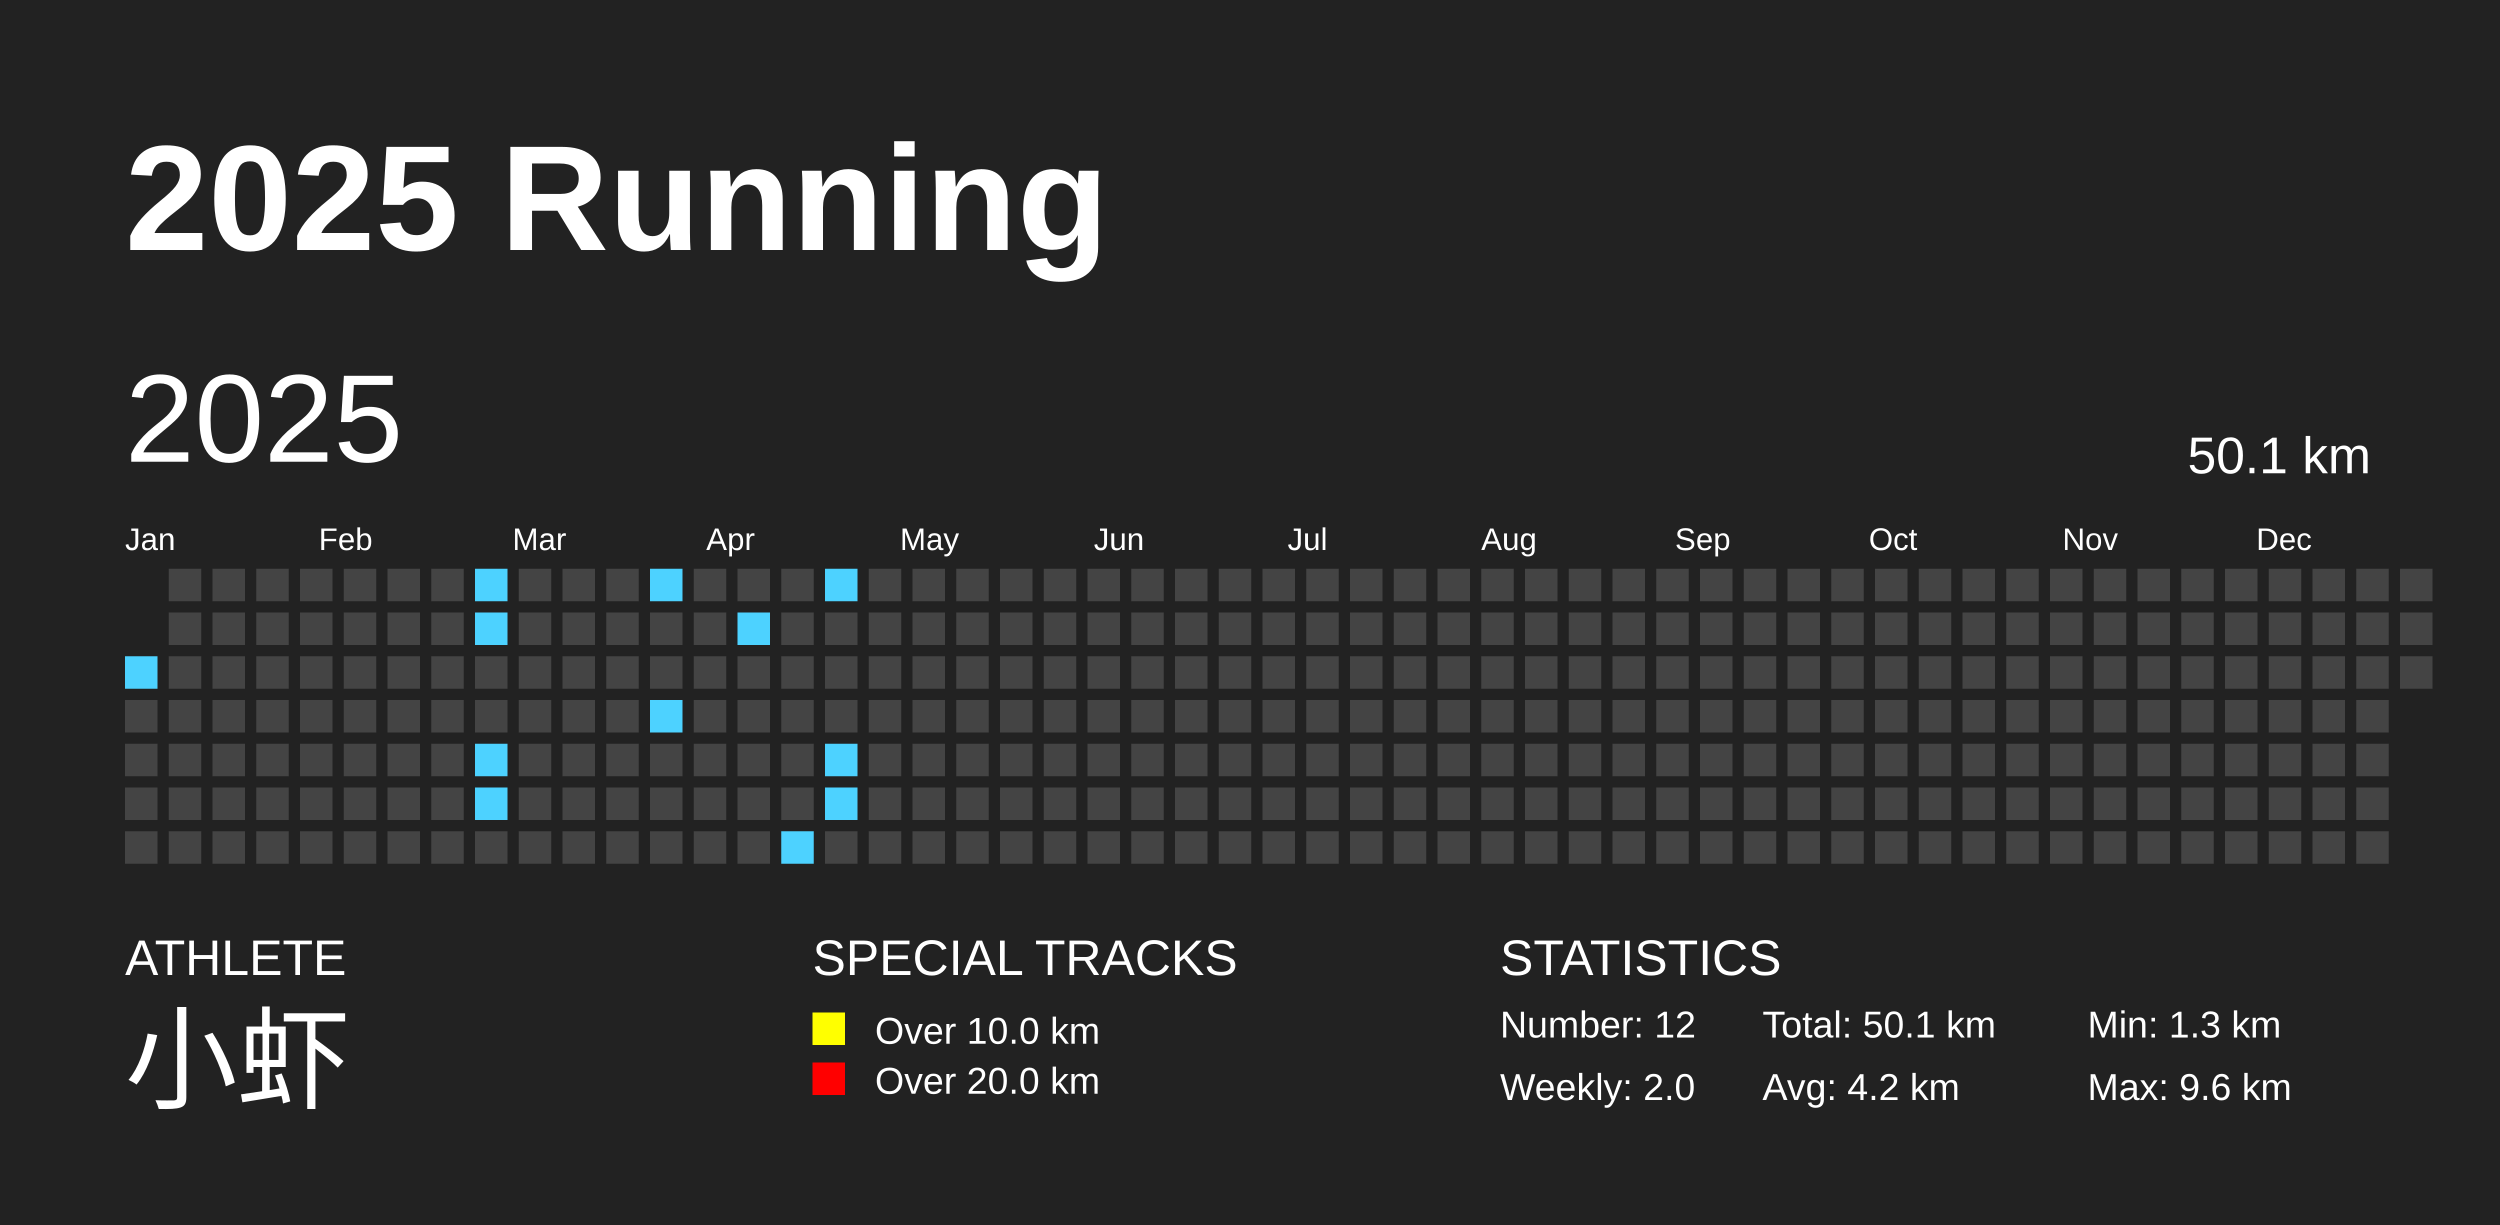
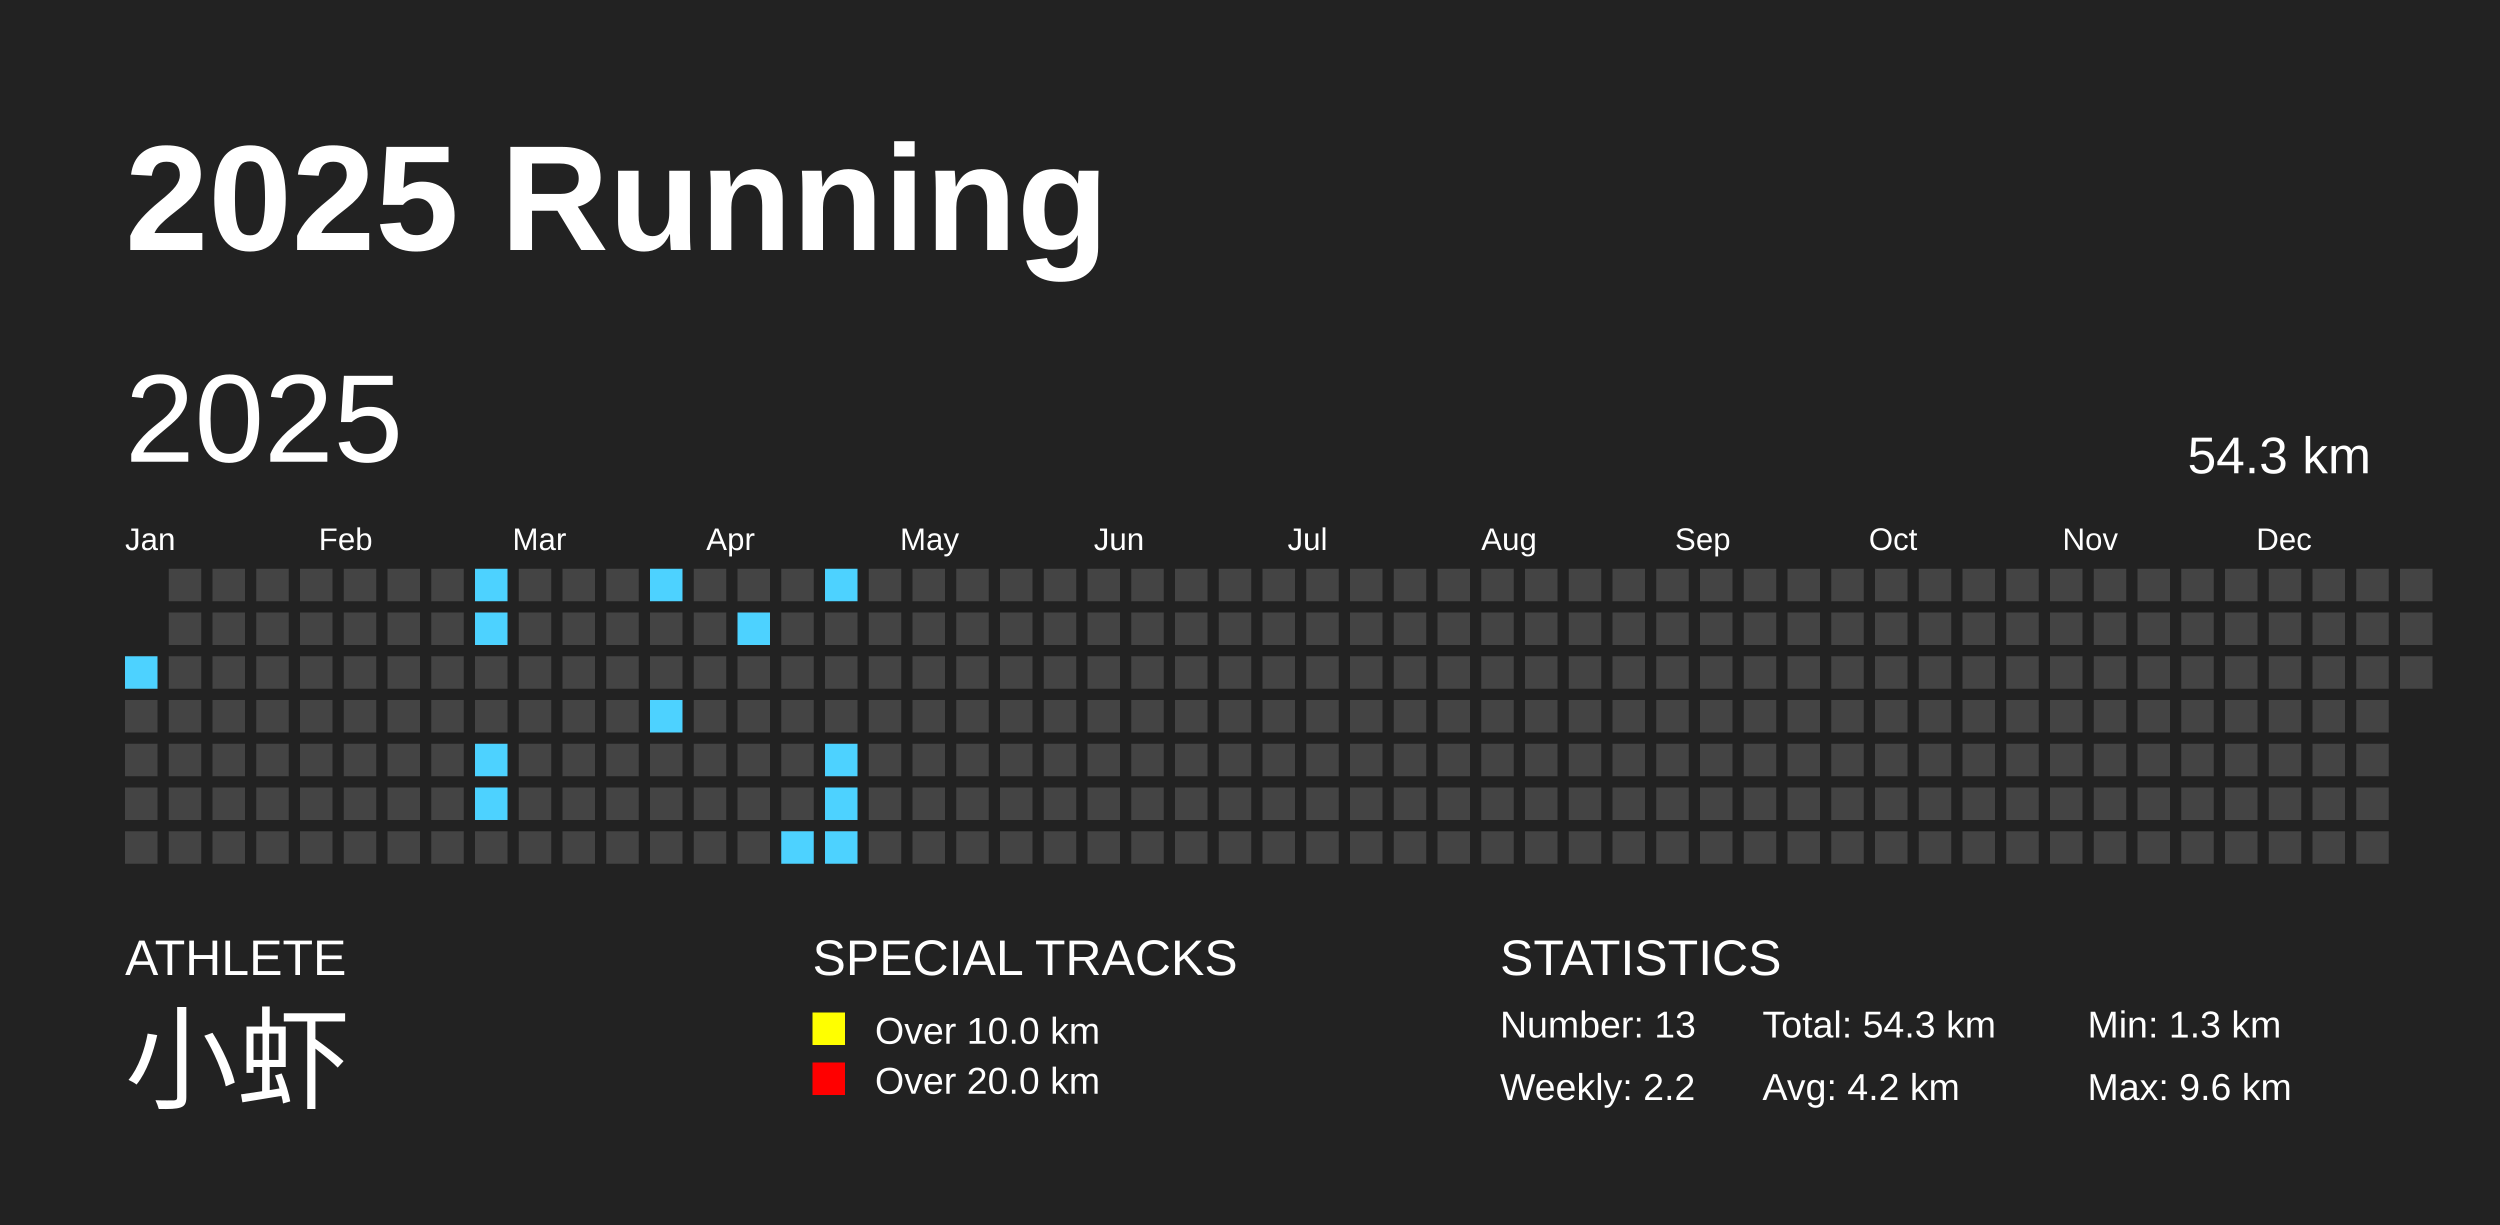
<svg xmlns="http://www.w3.org/2000/svg" baseProfile="full" height="98mm" version="1.1" viewBox="0,0,200,98" width="200mm">
  <defs />
  <rect fill="#222222" height="98" width="200" x="0" y="0" />
  <text fill="#FFFFFF" style="font-size:12px; font-family:Arial; font-weight:bold;" x="10" y="20">2025 Running</text>
  <text fill="#FFFFFF" style="font-size:4px; font-family:Arial" x="10" y="78">ATHLETE</text>
  <text fill="#FFFFFF" style="font-size:9px; font-family:Arial" x="10" y="88">小虾</text>
  <text fill="#FFFFFF" style="font-size:4px; font-family:Arial" x="65" y="78">SPECIAL TRACKS</text>
  <rect fill="yellow" height="2.6" width="2.6" x="65" y="81" />
  <text fill="#FFFFFF" style="font-size:3px; font-family:Arial" x="70" y="83.5">Over 10.0 km</text>
  <rect fill="red" height="2.6" width="2.6" x="65" y="85" />
  <text fill="#FFFFFF" style="font-size:3px; font-family:Arial" x="70" y="87.5">Over 20.0 km</text>
  <text fill="#FFFFFF" style="font-size:4px; font-family:Arial" x="120" y="78">STATISTICS</text>
-   <text fill="#FFFFFF" style="font-size:3px; font-family:Arial" x="120" y="83">Number: 12</text>
-   <text fill="#FFFFFF" style="font-size:3px; font-family:Arial" x="120" y="88">Weekly: 2.0</text>
-   <text fill="#FFFFFF" style="font-size:3px; font-family:Arial" x="141" y="83">Total: 50.1 km</text>
+   <text fill="#FFFFFF" style="font-size:3px; font-family:Arial" x="120" y="83">Number: 13</text>
+   <text fill="#FFFFFF" style="font-size:3px; font-family:Arial" x="120" y="88">Weekly: 2.2</text>
+   <text fill="#FFFFFF" style="font-size:3px; font-family:Arial" x="141" y="83">Total: 54.3 km</text>
  <text fill="#FFFFFF" style="font-size:3px; font-family:Arial" x="141" y="88">Avg: 4.2 km</text>
  <text fill="#FFFFFF" style="font-size:3px; font-family:Arial" x="167" y="83">Min: 1.3 km</text>
  <text fill="#FFFFFF" style="font-size:3px; font-family:Arial" x="167" y="88">Max: 9.6 km</text>
  <text dominant-baseline="hanging" fill="#FFFFFF" style="font-size:10.0px; font-family:Arial;" x="10" y="30">2025</text>
-   <text dominant-baseline="hanging" fill="#FFFFFF" style="font-size:4.125px; font-family:Arial;" x="175" y="35">50.1 km</text>
+   <text dominant-baseline="hanging" fill="#FFFFFF" style="font-size:4.125px; font-family:Arial;" x="175" y="35">54.3 km</text>
  <text fill="#FFFFFF" style="font-size:2.5px; font-family:Arial" x="10.0" y="44">Jan</text>
  <text fill="#FFFFFF" style="font-size:2.5px; font-family:Arial" x="25.5" y="44">Feb</text>
  <text fill="#FFFFFF" style="font-size:2.5px; font-family:Arial" x="41.0" y="44">Mar</text>
  <text fill="#FFFFFF" style="font-size:2.5px; font-family:Arial" x="56.5" y="44">Apr</text>
  <text fill="#FFFFFF" style="font-size:2.5px; font-family:Arial" x="72.0" y="44">May</text>
  <text fill="#FFFFFF" style="font-size:2.5px; font-family:Arial" x="87.5" y="44">Jun</text>
  <text fill="#FFFFFF" style="font-size:2.5px; font-family:Arial" x="103.0" y="44">Jul</text>
  <text fill="#FFFFFF" style="font-size:2.5px; font-family:Arial" x="118.5" y="44">Aug</text>
  <text fill="#FFFFFF" style="font-size:2.5px; font-family:Arial" x="134.0" y="44">Sep</text>
  <text fill="#FFFFFF" style="font-size:2.5px; font-family:Arial" x="149.5" y="44">Oct</text>
  <text fill="#FFFFFF" style="font-size:2.5px; font-family:Arial" x="165.0" y="44">Nov</text>
  <text fill="#FFFFFF" style="font-size:2.5px; font-family:Arial" x="180.5" y="44">Dec</text>
  <rect fill="#4DD2FF" height="2.6" width="2.6" x="10.0" y="52.5" />
  <rect fill="#444444" height="2.6" width="2.6" x="10.0" y="56.0" />
  <rect fill="#444444" height="2.6" width="2.6" x="10.0" y="59.5" />
  <rect fill="#444444" height="2.6" width="2.6" x="10.0" y="63.0" />
  <rect fill="#444444" height="2.6" width="2.6" x="10.0" y="66.5" />
  <rect fill="#444444" height="2.6" width="2.6" x="13.5" y="45.5" />
  <rect fill="#444444" height="2.6" width="2.6" x="13.5" y="49.0" />
  <rect fill="#444444" height="2.6" width="2.6" x="13.5" y="52.5" />
  <rect fill="#444444" height="2.6" width="2.6" x="13.5" y="56.0" />
  <rect fill="#444444" height="2.6" width="2.6" x="13.5" y="59.5" />
  <rect fill="#444444" height="2.6" width="2.6" x="13.5" y="63.0" />
  <rect fill="#444444" height="2.6" width="2.6" x="13.5" y="66.5" />
  <rect fill="#444444" height="2.6" width="2.6" x="17.0" y="45.5" />
  <rect fill="#444444" height="2.6" width="2.6" x="17.0" y="49.0" />
  <rect fill="#444444" height="2.6" width="2.6" x="17.0" y="52.5" />
  <rect fill="#444444" height="2.6" width="2.6" x="17.0" y="56.0" />
  <rect fill="#444444" height="2.6" width="2.6" x="17.0" y="59.5" />
  <rect fill="#444444" height="2.6" width="2.6" x="17.0" y="63.0" />
  <rect fill="#444444" height="2.6" width="2.6" x="17.0" y="66.5" />
  <rect fill="#444444" height="2.6" width="2.6" x="20.5" y="45.5" />
  <rect fill="#444444" height="2.6" width="2.6" x="20.5" y="49.0" />
  <rect fill="#444444" height="2.6" width="2.6" x="20.5" y="52.5" />
  <rect fill="#444444" height="2.6" width="2.6" x="20.5" y="56.0" />
  <rect fill="#444444" height="2.6" width="2.6" x="20.5" y="59.5" />
  <rect fill="#444444" height="2.6" width="2.6" x="20.5" y="63.0" />
  <rect fill="#444444" height="2.6" width="2.6" x="20.5" y="66.5" />
  <rect fill="#444444" height="2.6" width="2.6" x="24.0" y="45.5" />
  <rect fill="#444444" height="2.6" width="2.6" x="24.0" y="49.0" />
  <rect fill="#444444" height="2.6" width="2.6" x="24.0" y="52.5" />
  <rect fill="#444444" height="2.6" width="2.6" x="24.0" y="56.0" />
  <rect fill="#444444" height="2.6" width="2.6" x="24.0" y="59.5" />
  <rect fill="#444444" height="2.6" width="2.6" x="24.0" y="63.0" />
  <rect fill="#444444" height="2.6" width="2.6" x="24.0" y="66.5" />
  <rect fill="#444444" height="2.6" width="2.6" x="27.5" y="45.5" />
  <rect fill="#444444" height="2.6" width="2.6" x="27.5" y="49.0" />
  <rect fill="#444444" height="2.6" width="2.6" x="27.5" y="52.5" />
  <rect fill="#444444" height="2.6" width="2.6" x="27.5" y="56.0" />
  <rect fill="#444444" height="2.6" width="2.6" x="27.5" y="59.5" />
  <rect fill="#444444" height="2.6" width="2.6" x="27.5" y="63.0" />
  <rect fill="#444444" height="2.6" width="2.6" x="27.5" y="66.5" />
  <rect fill="#444444" height="2.6" width="2.6" x="31.0" y="45.5" />
  <rect fill="#444444" height="2.6" width="2.6" x="31.0" y="49.0" />
  <rect fill="#444444" height="2.6" width="2.6" x="31.0" y="52.5" />
  <rect fill="#444444" height="2.6" width="2.6" x="31.0" y="56.0" />
  <rect fill="#444444" height="2.6" width="2.6" x="31.0" y="59.5" />
  <rect fill="#444444" height="2.6" width="2.6" x="31.0" y="63.0" />
  <rect fill="#444444" height="2.6" width="2.6" x="31.0" y="66.5" />
  <rect fill="#444444" height="2.6" width="2.6" x="34.5" y="45.5" />
  <rect fill="#444444" height="2.6" width="2.6" x="34.5" y="49.0" />
  <rect fill="#444444" height="2.6" width="2.6" x="34.5" y="52.5" />
  <rect fill="#444444" height="2.6" width="2.6" x="34.5" y="56.0" />
  <rect fill="#444444" height="2.6" width="2.6" x="34.5" y="59.5" />
  <rect fill="#444444" height="2.6" width="2.6" x="34.5" y="63.0" />
  <rect fill="#444444" height="2.6" width="2.6" x="34.5" y="66.5" />
  <rect fill="#4DD2FF" height="2.6" width="2.6" x="38.0" y="45.5" />
  <rect fill="#4DD2FF" height="2.6" width="2.6" x="38.0" y="49.0" />
  <rect fill="#444444" height="2.6" width="2.6" x="38.0" y="52.5" />
  <rect fill="#444444" height="2.6" width="2.6" x="38.0" y="56.0" />
  <rect fill="#4DD2FF" height="2.6" width="2.6" x="38.0" y="59.5" />
  <rect fill="#4DD2FF" height="2.6" width="2.6" x="38.0" y="63.0" />
  <rect fill="#444444" height="2.6" width="2.6" x="38.0" y="66.5" />
  <rect fill="#444444" height="2.6" width="2.6" x="41.5" y="45.5" />
  <rect fill="#444444" height="2.6" width="2.6" x="41.5" y="49.0" />
  <rect fill="#444444" height="2.6" width="2.6" x="41.5" y="52.5" />
  <rect fill="#444444" height="2.6" width="2.6" x="41.5" y="56.0" />
  <rect fill="#444444" height="2.6" width="2.6" x="41.5" y="59.5" />
  <rect fill="#444444" height="2.6" width="2.6" x="41.5" y="63.0" />
  <rect fill="#444444" height="2.6" width="2.6" x="41.5" y="66.5" />
  <rect fill="#444444" height="2.6" width="2.6" x="45.0" y="45.5" />
  <rect fill="#444444" height="2.6" width="2.6" x="45.0" y="49.0" />
  <rect fill="#444444" height="2.6" width="2.6" x="45.0" y="52.5" />
  <rect fill="#444444" height="2.6" width="2.6" x="45.0" y="56.0" />
  <rect fill="#444444" height="2.6" width="2.6" x="45.0" y="59.5" />
  <rect fill="#444444" height="2.6" width="2.6" x="45.0" y="63.0" />
  <rect fill="#444444" height="2.6" width="2.6" x="45.0" y="66.5" />
  <rect fill="#444444" height="2.6" width="2.6" x="48.5" y="45.5" />
  <rect fill="#444444" height="2.6" width="2.6" x="48.5" y="49.0" />
  <rect fill="#444444" height="2.6" width="2.6" x="48.5" y="52.5" />
  <rect fill="#444444" height="2.6" width="2.6" x="48.5" y="56.0" />
  <rect fill="#444444" height="2.6" width="2.6" x="48.5" y="59.5" />
  <rect fill="#444444" height="2.6" width="2.6" x="48.5" y="63.0" />
  <rect fill="#444444" height="2.6" width="2.6" x="48.5" y="66.5" />
  <rect fill="#4DD2FF" height="2.6" width="2.6" x="52.0" y="45.5" />
  <rect fill="#444444" height="2.6" width="2.6" x="52.0" y="49.0" />
  <rect fill="#444444" height="2.6" width="2.6" x="52.0" y="52.5" />
  <rect fill="#4DD2FF" height="2.6" width="2.6" x="52.0" y="56.0" />
  <rect fill="#444444" height="2.6" width="2.6" x="52.0" y="59.5" />
  <rect fill="#444444" height="2.6" width="2.6" x="52.0" y="63.0" />
  <rect fill="#444444" height="2.6" width="2.6" x="52.0" y="66.5" />
  <rect fill="#444444" height="2.6" width="2.6" x="55.5" y="45.5" />
  <rect fill="#444444" height="2.6" width="2.6" x="55.5" y="49.0" />
  <rect fill="#444444" height="2.6" width="2.6" x="55.5" y="52.5" />
  <rect fill="#444444" height="2.6" width="2.6" x="55.5" y="56.0" />
  <rect fill="#444444" height="2.6" width="2.6" x="55.5" y="59.5" />
  <rect fill="#444444" height="2.6" width="2.6" x="55.5" y="63.0" />
  <rect fill="#444444" height="2.6" width="2.6" x="55.5" y="66.5" />
  <rect fill="#444444" height="2.6" width="2.6" x="59.0" y="45.5" />
  <rect fill="#4DD2FF" height="2.6" width="2.6" x="59.0" y="49.0" />
  <rect fill="#444444" height="2.6" width="2.6" x="59.0" y="52.5" />
  <rect fill="#444444" height="2.6" width="2.6" x="59.0" y="56.0" />
  <rect fill="#444444" height="2.6" width="2.6" x="59.0" y="59.5" />
  <rect fill="#444444" height="2.6" width="2.6" x="59.0" y="63.0" />
  <rect fill="#444444" height="2.6" width="2.6" x="59.0" y="66.5" />
  <rect fill="#444444" height="2.6" width="2.6" x="62.5" y="45.5" />
  <rect fill="#444444" height="2.6" width="2.6" x="62.5" y="49.0" />
  <rect fill="#444444" height="2.6" width="2.6" x="62.5" y="52.5" />
  <rect fill="#444444" height="2.6" width="2.6" x="62.5" y="56.0" />
  <rect fill="#444444" height="2.6" width="2.6" x="62.5" y="59.5" />
  <rect fill="#444444" height="2.6" width="2.6" x="62.5" y="63.0" />
  <rect fill="#4DD2FF" height="2.6" width="2.6" x="62.5" y="66.5" />
  <rect fill="#4DD2FF" height="2.6" width="2.6" x="66.0" y="45.5" />
  <rect fill="#444444" height="2.6" width="2.6" x="66.0" y="49.0" />
  <rect fill="#444444" height="2.6" width="2.6" x="66.0" y="52.5" />
  <rect fill="#444444" height="2.6" width="2.6" x="66.0" y="56.0" />
  <rect fill="#4DD2FF" height="2.6" width="2.6" x="66.0" y="59.5" />
  <rect fill="#4DD2FF" height="2.6" width="2.6" x="66.0" y="63.0" />
-   <rect fill="#444444" height="2.6" width="2.6" x="66.0" y="66.5" />
+   <rect fill="#4DD2FF" height="2.6" width="2.6" x="66.0" y="66.5" />
  <rect fill="#444444" height="2.6" width="2.6" x="69.5" y="45.5" />
  <rect fill="#444444" height="2.6" width="2.6" x="69.5" y="49.0" />
  <rect fill="#444444" height="2.6" width="2.6" x="69.5" y="52.5" />
  <rect fill="#444444" height="2.6" width="2.6" x="69.5" y="56.0" />
  <rect fill="#444444" height="2.6" width="2.6" x="69.5" y="59.5" />
  <rect fill="#444444" height="2.6" width="2.6" x="69.5" y="63.0" />
  <rect fill="#444444" height="2.6" width="2.6" x="69.5" y="66.5" />
  <rect fill="#444444" height="2.6" width="2.6" x="73.0" y="45.5" />
  <rect fill="#444444" height="2.6" width="2.6" x="73.0" y="49.0" />
  <rect fill="#444444" height="2.6" width="2.6" x="73.0" y="52.5" />
  <rect fill="#444444" height="2.6" width="2.6" x="73.0" y="56.0" />
  <rect fill="#444444" height="2.6" width="2.6" x="73.0" y="59.5" />
  <rect fill="#444444" height="2.6" width="2.6" x="73.0" y="63.0" />
  <rect fill="#444444" height="2.6" width="2.6" x="73.0" y="66.5" />
  <rect fill="#444444" height="2.6" width="2.6" x="76.5" y="45.5" />
  <rect fill="#444444" height="2.6" width="2.6" x="76.5" y="49.0" />
  <rect fill="#444444" height="2.6" width="2.6" x="76.5" y="52.5" />
  <rect fill="#444444" height="2.6" width="2.6" x="76.5" y="56.0" />
  <rect fill="#444444" height="2.6" width="2.6" x="76.5" y="59.5" />
  <rect fill="#444444" height="2.6" width="2.6" x="76.5" y="63.0" />
  <rect fill="#444444" height="2.6" width="2.6" x="76.5" y="66.5" />
  <rect fill="#444444" height="2.6" width="2.6" x="80.0" y="45.5" />
  <rect fill="#444444" height="2.6" width="2.6" x="80.0" y="49.0" />
  <rect fill="#444444" height="2.6" width="2.6" x="80.0" y="52.5" />
  <rect fill="#444444" height="2.6" width="2.6" x="80.0" y="56.0" />
  <rect fill="#444444" height="2.6" width="2.6" x="80.0" y="59.5" />
  <rect fill="#444444" height="2.6" width="2.6" x="80.0" y="63.0" />
  <rect fill="#444444" height="2.6" width="2.6" x="80.0" y="66.5" />
  <rect fill="#444444" height="2.6" width="2.6" x="83.5" y="45.5" />
  <rect fill="#444444" height="2.6" width="2.6" x="83.5" y="49.0" />
  <rect fill="#444444" height="2.6" width="2.6" x="83.5" y="52.5" />
  <rect fill="#444444" height="2.6" width="2.6" x="83.5" y="56.0" />
  <rect fill="#444444" height="2.6" width="2.6" x="83.5" y="59.5" />
  <rect fill="#444444" height="2.6" width="2.6" x="83.5" y="63.0" />
  <rect fill="#444444" height="2.6" width="2.6" x="83.5" y="66.5" />
  <rect fill="#444444" height="2.6" width="2.6" x="87.0" y="45.5" />
  <rect fill="#444444" height="2.6" width="2.6" x="87.0" y="49.0" />
  <rect fill="#444444" height="2.6" width="2.6" x="87.0" y="52.5" />
  <rect fill="#444444" height="2.6" width="2.6" x="87.0" y="56.0" />
  <rect fill="#444444" height="2.6" width="2.6" x="87.0" y="59.5" />
  <rect fill="#444444" height="2.6" width="2.6" x="87.0" y="63.0" />
  <rect fill="#444444" height="2.6" width="2.6" x="87.0" y="66.5" />
  <rect fill="#444444" height="2.6" width="2.6" x="90.5" y="45.5" />
  <rect fill="#444444" height="2.6" width="2.6" x="90.5" y="49.0" />
  <rect fill="#444444" height="2.6" width="2.6" x="90.5" y="52.5" />
  <rect fill="#444444" height="2.6" width="2.6" x="90.5" y="56.0" />
  <rect fill="#444444" height="2.6" width="2.6" x="90.5" y="59.5" />
  <rect fill="#444444" height="2.6" width="2.6" x="90.5" y="63.0" />
  <rect fill="#444444" height="2.6" width="2.6" x="90.5" y="66.5" />
  <rect fill="#444444" height="2.6" width="2.6" x="94.0" y="45.5" />
  <rect fill="#444444" height="2.6" width="2.6" x="94.0" y="49.0" />
  <rect fill="#444444" height="2.6" width="2.6" x="94.0" y="52.5" />
  <rect fill="#444444" height="2.6" width="2.6" x="94.0" y="56.0" />
  <rect fill="#444444" height="2.6" width="2.6" x="94.0" y="59.5" />
  <rect fill="#444444" height="2.6" width="2.6" x="94.0" y="63.0" />
  <rect fill="#444444" height="2.6" width="2.6" x="94.0" y="66.5" />
  <rect fill="#444444" height="2.6" width="2.6" x="97.5" y="45.5" />
  <rect fill="#444444" height="2.6" width="2.6" x="97.5" y="49.0" />
  <rect fill="#444444" height="2.6" width="2.6" x="97.5" y="52.5" />
  <rect fill="#444444" height="2.6" width="2.6" x="97.5" y="56.0" />
  <rect fill="#444444" height="2.6" width="2.6" x="97.5" y="59.5" />
  <rect fill="#444444" height="2.6" width="2.6" x="97.5" y="63.0" />
  <rect fill="#444444" height="2.6" width="2.6" x="97.5" y="66.5" />
  <rect fill="#444444" height="2.6" width="2.6" x="101.0" y="45.5" />
  <rect fill="#444444" height="2.6" width="2.6" x="101.0" y="49.0" />
  <rect fill="#444444" height="2.6" width="2.6" x="101.0" y="52.5" />
  <rect fill="#444444" height="2.6" width="2.6" x="101.0" y="56.0" />
  <rect fill="#444444" height="2.6" width="2.6" x="101.0" y="59.5" />
  <rect fill="#444444" height="2.6" width="2.6" x="101.0" y="63.0" />
  <rect fill="#444444" height="2.6" width="2.6" x="101.0" y="66.5" />
  <rect fill="#444444" height="2.6" width="2.6" x="104.5" y="45.5" />
  <rect fill="#444444" height="2.6" width="2.6" x="104.5" y="49.0" />
  <rect fill="#444444" height="2.6" width="2.6" x="104.5" y="52.5" />
  <rect fill="#444444" height="2.6" width="2.6" x="104.5" y="56.0" />
  <rect fill="#444444" height="2.6" width="2.6" x="104.5" y="59.5" />
  <rect fill="#444444" height="2.6" width="2.6" x="104.5" y="63.0" />
  <rect fill="#444444" height="2.6" width="2.6" x="104.5" y="66.5" />
  <rect fill="#444444" height="2.6" width="2.6" x="108.0" y="45.5" />
  <rect fill="#444444" height="2.6" width="2.6" x="108.0" y="49.0" />
  <rect fill="#444444" height="2.6" width="2.6" x="108.0" y="52.5" />
  <rect fill="#444444" height="2.6" width="2.6" x="108.0" y="56.0" />
  <rect fill="#444444" height="2.6" width="2.6" x="108.0" y="59.5" />
  <rect fill="#444444" height="2.6" width="2.6" x="108.0" y="63.0" />
  <rect fill="#444444" height="2.6" width="2.6" x="108.0" y="66.5" />
  <rect fill="#444444" height="2.6" width="2.6" x="111.5" y="45.5" />
  <rect fill="#444444" height="2.6" width="2.6" x="111.5" y="49.0" />
  <rect fill="#444444" height="2.6" width="2.6" x="111.5" y="52.5" />
  <rect fill="#444444" height="2.6" width="2.6" x="111.5" y="56.0" />
  <rect fill="#444444" height="2.6" width="2.6" x="111.5" y="59.5" />
  <rect fill="#444444" height="2.6" width="2.6" x="111.5" y="63.0" />
  <rect fill="#444444" height="2.6" width="2.6" x="111.5" y="66.5" />
  <rect fill="#444444" height="2.6" width="2.6" x="115.0" y="45.5" />
  <rect fill="#444444" height="2.6" width="2.6" x="115.0" y="49.0" />
  <rect fill="#444444" height="2.6" width="2.6" x="115.0" y="52.5" />
  <rect fill="#444444" height="2.6" width="2.6" x="115.0" y="56.0" />
  <rect fill="#444444" height="2.6" width="2.6" x="115.0" y="59.5" />
  <rect fill="#444444" height="2.6" width="2.6" x="115.0" y="63.0" />
  <rect fill="#444444" height="2.6" width="2.6" x="115.0" y="66.5" />
  <rect fill="#444444" height="2.6" width="2.6" x="118.5" y="45.5" />
  <rect fill="#444444" height="2.6" width="2.6" x="118.5" y="49.0" />
  <rect fill="#444444" height="2.6" width="2.6" x="118.5" y="52.5" />
  <rect fill="#444444" height="2.6" width="2.6" x="118.5" y="56.0" />
  <rect fill="#444444" height="2.6" width="2.6" x="118.5" y="59.5" />
  <rect fill="#444444" height="2.6" width="2.6" x="118.5" y="63.0" />
  <rect fill="#444444" height="2.6" width="2.6" x="118.5" y="66.5" />
  <rect fill="#444444" height="2.6" width="2.6" x="122.0" y="45.5" />
  <rect fill="#444444" height="2.6" width="2.6" x="122.0" y="49.0" />
  <rect fill="#444444" height="2.6" width="2.6" x="122.0" y="52.5" />
  <rect fill="#444444" height="2.6" width="2.6" x="122.0" y="56.0" />
  <rect fill="#444444" height="2.6" width="2.6" x="122.0" y="59.5" />
  <rect fill="#444444" height="2.6" width="2.6" x="122.0" y="63.0" />
  <rect fill="#444444" height="2.6" width="2.6" x="122.0" y="66.5" />
  <rect fill="#444444" height="2.6" width="2.6" x="125.5" y="45.5" />
  <rect fill="#444444" height="2.6" width="2.6" x="125.5" y="49.0" />
  <rect fill="#444444" height="2.6" width="2.6" x="125.5" y="52.5" />
  <rect fill="#444444" height="2.6" width="2.6" x="125.5" y="56.0" />
  <rect fill="#444444" height="2.6" width="2.6" x="125.5" y="59.5" />
  <rect fill="#444444" height="2.6" width="2.6" x="125.5" y="63.0" />
  <rect fill="#444444" height="2.6" width="2.6" x="125.5" y="66.5" />
  <rect fill="#444444" height="2.6" width="2.6" x="129.0" y="45.5" />
  <rect fill="#444444" height="2.6" width="2.6" x="129.0" y="49.0" />
  <rect fill="#444444" height="2.6" width="2.6" x="129.0" y="52.5" />
  <rect fill="#444444" height="2.6" width="2.6" x="129.0" y="56.0" />
  <rect fill="#444444" height="2.6" width="2.6" x="129.0" y="59.5" />
  <rect fill="#444444" height="2.6" width="2.6" x="129.0" y="63.0" />
  <rect fill="#444444" height="2.6" width="2.6" x="129.0" y="66.5" />
  <rect fill="#444444" height="2.6" width="2.6" x="132.5" y="45.5" />
  <rect fill="#444444" height="2.6" width="2.6" x="132.5" y="49.0" />
  <rect fill="#444444" height="2.6" width="2.6" x="132.5" y="52.5" />
  <rect fill="#444444" height="2.6" width="2.6" x="132.5" y="56.0" />
  <rect fill="#444444" height="2.6" width="2.6" x="132.5" y="59.5" />
  <rect fill="#444444" height="2.6" width="2.6" x="132.5" y="63.0" />
  <rect fill="#444444" height="2.6" width="2.6" x="132.5" y="66.5" />
  <rect fill="#444444" height="2.6" width="2.6" x="136.0" y="45.5" />
  <rect fill="#444444" height="2.6" width="2.6" x="136.0" y="49.0" />
  <rect fill="#444444" height="2.6" width="2.6" x="136.0" y="52.5" />
  <rect fill="#444444" height="2.6" width="2.6" x="136.0" y="56.0" />
  <rect fill="#444444" height="2.6" width="2.6" x="136.0" y="59.5" />
  <rect fill="#444444" height="2.6" width="2.6" x="136.0" y="63.0" />
  <rect fill="#444444" height="2.6" width="2.6" x="136.0" y="66.5" />
  <rect fill="#444444" height="2.6" width="2.6" x="139.5" y="45.5" />
  <rect fill="#444444" height="2.6" width="2.6" x="139.5" y="49.0" />
  <rect fill="#444444" height="2.6" width="2.6" x="139.5" y="52.5" />
  <rect fill="#444444" height="2.6" width="2.6" x="139.5" y="56.0" />
  <rect fill="#444444" height="2.6" width="2.6" x="139.5" y="59.5" />
  <rect fill="#444444" height="2.6" width="2.6" x="139.5" y="63.0" />
  <rect fill="#444444" height="2.6" width="2.6" x="139.5" y="66.5" />
  <rect fill="#444444" height="2.6" width="2.6" x="143.0" y="45.5" />
  <rect fill="#444444" height="2.6" width="2.6" x="143.0" y="49.0" />
  <rect fill="#444444" height="2.6" width="2.6" x="143.0" y="52.5" />
  <rect fill="#444444" height="2.6" width="2.6" x="143.0" y="56.0" />
  <rect fill="#444444" height="2.6" width="2.6" x="143.0" y="59.5" />
  <rect fill="#444444" height="2.6" width="2.6" x="143.0" y="63.0" />
  <rect fill="#444444" height="2.6" width="2.6" x="143.0" y="66.5" />
  <rect fill="#444444" height="2.6" width="2.6" x="146.5" y="45.5" />
  <rect fill="#444444" height="2.6" width="2.6" x="146.5" y="49.0" />
  <rect fill="#444444" height="2.6" width="2.6" x="146.5" y="52.5" />
  <rect fill="#444444" height="2.6" width="2.6" x="146.5" y="56.0" />
  <rect fill="#444444" height="2.6" width="2.6" x="146.5" y="59.5" />
  <rect fill="#444444" height="2.6" width="2.6" x="146.5" y="63.0" />
  <rect fill="#444444" height="2.6" width="2.6" x="146.5" y="66.5" />
  <rect fill="#444444" height="2.6" width="2.6" x="150.0" y="45.5" />
  <rect fill="#444444" height="2.6" width="2.6" x="150.0" y="49.0" />
  <rect fill="#444444" height="2.6" width="2.6" x="150.0" y="52.5" />
  <rect fill="#444444" height="2.6" width="2.6" x="150.0" y="56.0" />
  <rect fill="#444444" height="2.6" width="2.6" x="150.0" y="59.5" />
  <rect fill="#444444" height="2.6" width="2.6" x="150.0" y="63.0" />
  <rect fill="#444444" height="2.6" width="2.6" x="150.0" y="66.5" />
  <rect fill="#444444" height="2.6" width="2.6" x="153.5" y="45.5" />
  <rect fill="#444444" height="2.6" width="2.6" x="153.5" y="49.0" />
  <rect fill="#444444" height="2.6" width="2.6" x="153.5" y="52.5" />
  <rect fill="#444444" height="2.6" width="2.6" x="153.5" y="56.0" />
  <rect fill="#444444" height="2.6" width="2.6" x="153.5" y="59.5" />
  <rect fill="#444444" height="2.6" width="2.6" x="153.5" y="63.0" />
  <rect fill="#444444" height="2.6" width="2.6" x="153.5" y="66.5" />
  <rect fill="#444444" height="2.6" width="2.6" x="157.0" y="45.5" />
  <rect fill="#444444" height="2.6" width="2.6" x="157.0" y="49.0" />
  <rect fill="#444444" height="2.6" width="2.6" x="157.0" y="52.5" />
  <rect fill="#444444" height="2.6" width="2.6" x="157.0" y="56.0" />
  <rect fill="#444444" height="2.6" width="2.6" x="157.0" y="59.5" />
  <rect fill="#444444" height="2.6" width="2.6" x="157.0" y="63.0" />
  <rect fill="#444444" height="2.6" width="2.6" x="157.0" y="66.5" />
  <rect fill="#444444" height="2.6" width="2.6" x="160.5" y="45.5" />
  <rect fill="#444444" height="2.6" width="2.6" x="160.5" y="49.0" />
  <rect fill="#444444" height="2.6" width="2.6" x="160.5" y="52.5" />
  <rect fill="#444444" height="2.6" width="2.6" x="160.5" y="56.0" />
  <rect fill="#444444" height="2.6" width="2.6" x="160.5" y="59.5" />
  <rect fill="#444444" height="2.6" width="2.6" x="160.5" y="63.0" />
  <rect fill="#444444" height="2.6" width="2.6" x="160.5" y="66.5" />
  <rect fill="#444444" height="2.6" width="2.6" x="164.0" y="45.5" />
  <rect fill="#444444" height="2.6" width="2.6" x="164.0" y="49.0" />
  <rect fill="#444444" height="2.6" width="2.6" x="164.0" y="52.5" />
  <rect fill="#444444" height="2.6" width="2.6" x="164.0" y="56.0" />
  <rect fill="#444444" height="2.6" width="2.6" x="164.0" y="59.5" />
  <rect fill="#444444" height="2.6" width="2.6" x="164.0" y="63.0" />
  <rect fill="#444444" height="2.6" width="2.6" x="164.0" y="66.5" />
  <rect fill="#444444" height="2.6" width="2.6" x="167.5" y="45.5" />
  <rect fill="#444444" height="2.6" width="2.6" x="167.5" y="49.0" />
  <rect fill="#444444" height="2.6" width="2.6" x="167.5" y="52.5" />
  <rect fill="#444444" height="2.6" width="2.6" x="167.5" y="56.0" />
  <rect fill="#444444" height="2.6" width="2.6" x="167.5" y="59.5" />
  <rect fill="#444444" height="2.6" width="2.6" x="167.5" y="63.0" />
  <rect fill="#444444" height="2.6" width="2.6" x="167.5" y="66.5" />
  <rect fill="#444444" height="2.6" width="2.6" x="171.0" y="45.5" />
  <rect fill="#444444" height="2.6" width="2.6" x="171.0" y="49.0" />
  <rect fill="#444444" height="2.6" width="2.6" x="171.0" y="52.5" />
  <rect fill="#444444" height="2.6" width="2.6" x="171.0" y="56.0" />
  <rect fill="#444444" height="2.6" width="2.6" x="171.0" y="59.5" />
  <rect fill="#444444" height="2.6" width="2.6" x="171.0" y="63.0" />
  <rect fill="#444444" height="2.6" width="2.6" x="171.0" y="66.5" />
  <rect fill="#444444" height="2.6" width="2.6" x="174.5" y="45.5" />
  <rect fill="#444444" height="2.6" width="2.6" x="174.5" y="49.0" />
  <rect fill="#444444" height="2.6" width="2.6" x="174.5" y="52.5" />
  <rect fill="#444444" height="2.6" width="2.6" x="174.5" y="56.0" />
  <rect fill="#444444" height="2.6" width="2.6" x="174.5" y="59.5" />
  <rect fill="#444444" height="2.6" width="2.6" x="174.5" y="63.0" />
  <rect fill="#444444" height="2.6" width="2.6" x="174.5" y="66.5" />
  <rect fill="#444444" height="2.6" width="2.6" x="178.0" y="45.5" />
  <rect fill="#444444" height="2.6" width="2.6" x="178.0" y="49.0" />
  <rect fill="#444444" height="2.6" width="2.6" x="178.0" y="52.5" />
  <rect fill="#444444" height="2.6" width="2.6" x="178.0" y="56.0" />
  <rect fill="#444444" height="2.6" width="2.6" x="178.0" y="59.5" />
  <rect fill="#444444" height="2.6" width="2.6" x="178.0" y="63.0" />
  <rect fill="#444444" height="2.6" width="2.6" x="178.0" y="66.5" />
  <rect fill="#444444" height="2.6" width="2.6" x="181.5" y="45.5" />
  <rect fill="#444444" height="2.6" width="2.6" x="181.5" y="49.0" />
  <rect fill="#444444" height="2.6" width="2.6" x="181.5" y="52.5" />
  <rect fill="#444444" height="2.6" width="2.6" x="181.5" y="56.0" />
  <rect fill="#444444" height="2.6" width="2.6" x="181.5" y="59.5" />
  <rect fill="#444444" height="2.6" width="2.6" x="181.5" y="63.0" />
  <rect fill="#444444" height="2.6" width="2.6" x="181.5" y="66.5" />
  <rect fill="#444444" height="2.6" width="2.6" x="185.0" y="45.5" />
  <rect fill="#444444" height="2.6" width="2.6" x="185.0" y="49.0" />
  <rect fill="#444444" height="2.6" width="2.6" x="185.0" y="52.5" />
  <rect fill="#444444" height="2.6" width="2.6" x="185.0" y="56.0" />
  <rect fill="#444444" height="2.6" width="2.6" x="185.0" y="59.5" />
  <rect fill="#444444" height="2.6" width="2.6" x="185.0" y="63.0" />
  <rect fill="#444444" height="2.6" width="2.6" x="185.0" y="66.5" />
  <rect fill="#444444" height="2.6" width="2.6" x="188.5" y="45.5" />
  <rect fill="#444444" height="2.6" width="2.6" x="188.5" y="49.0" />
  <rect fill="#444444" height="2.6" width="2.6" x="188.5" y="52.5" />
  <rect fill="#444444" height="2.6" width="2.6" x="188.5" y="56.0" />
  <rect fill="#444444" height="2.6" width="2.6" x="188.5" y="59.5" />
  <rect fill="#444444" height="2.6" width="2.6" x="188.5" y="63.0" />
  <rect fill="#444444" height="2.6" width="2.6" x="188.5" y="66.5" />
  <rect fill="#444444" height="2.6" width="2.6" x="192.0" y="45.5" />
  <rect fill="#444444" height="2.6" width="2.6" x="192.0" y="49.0" />
  <rect fill="#444444" height="2.6" width="2.6" x="192.0" y="52.5" />
</svg>
